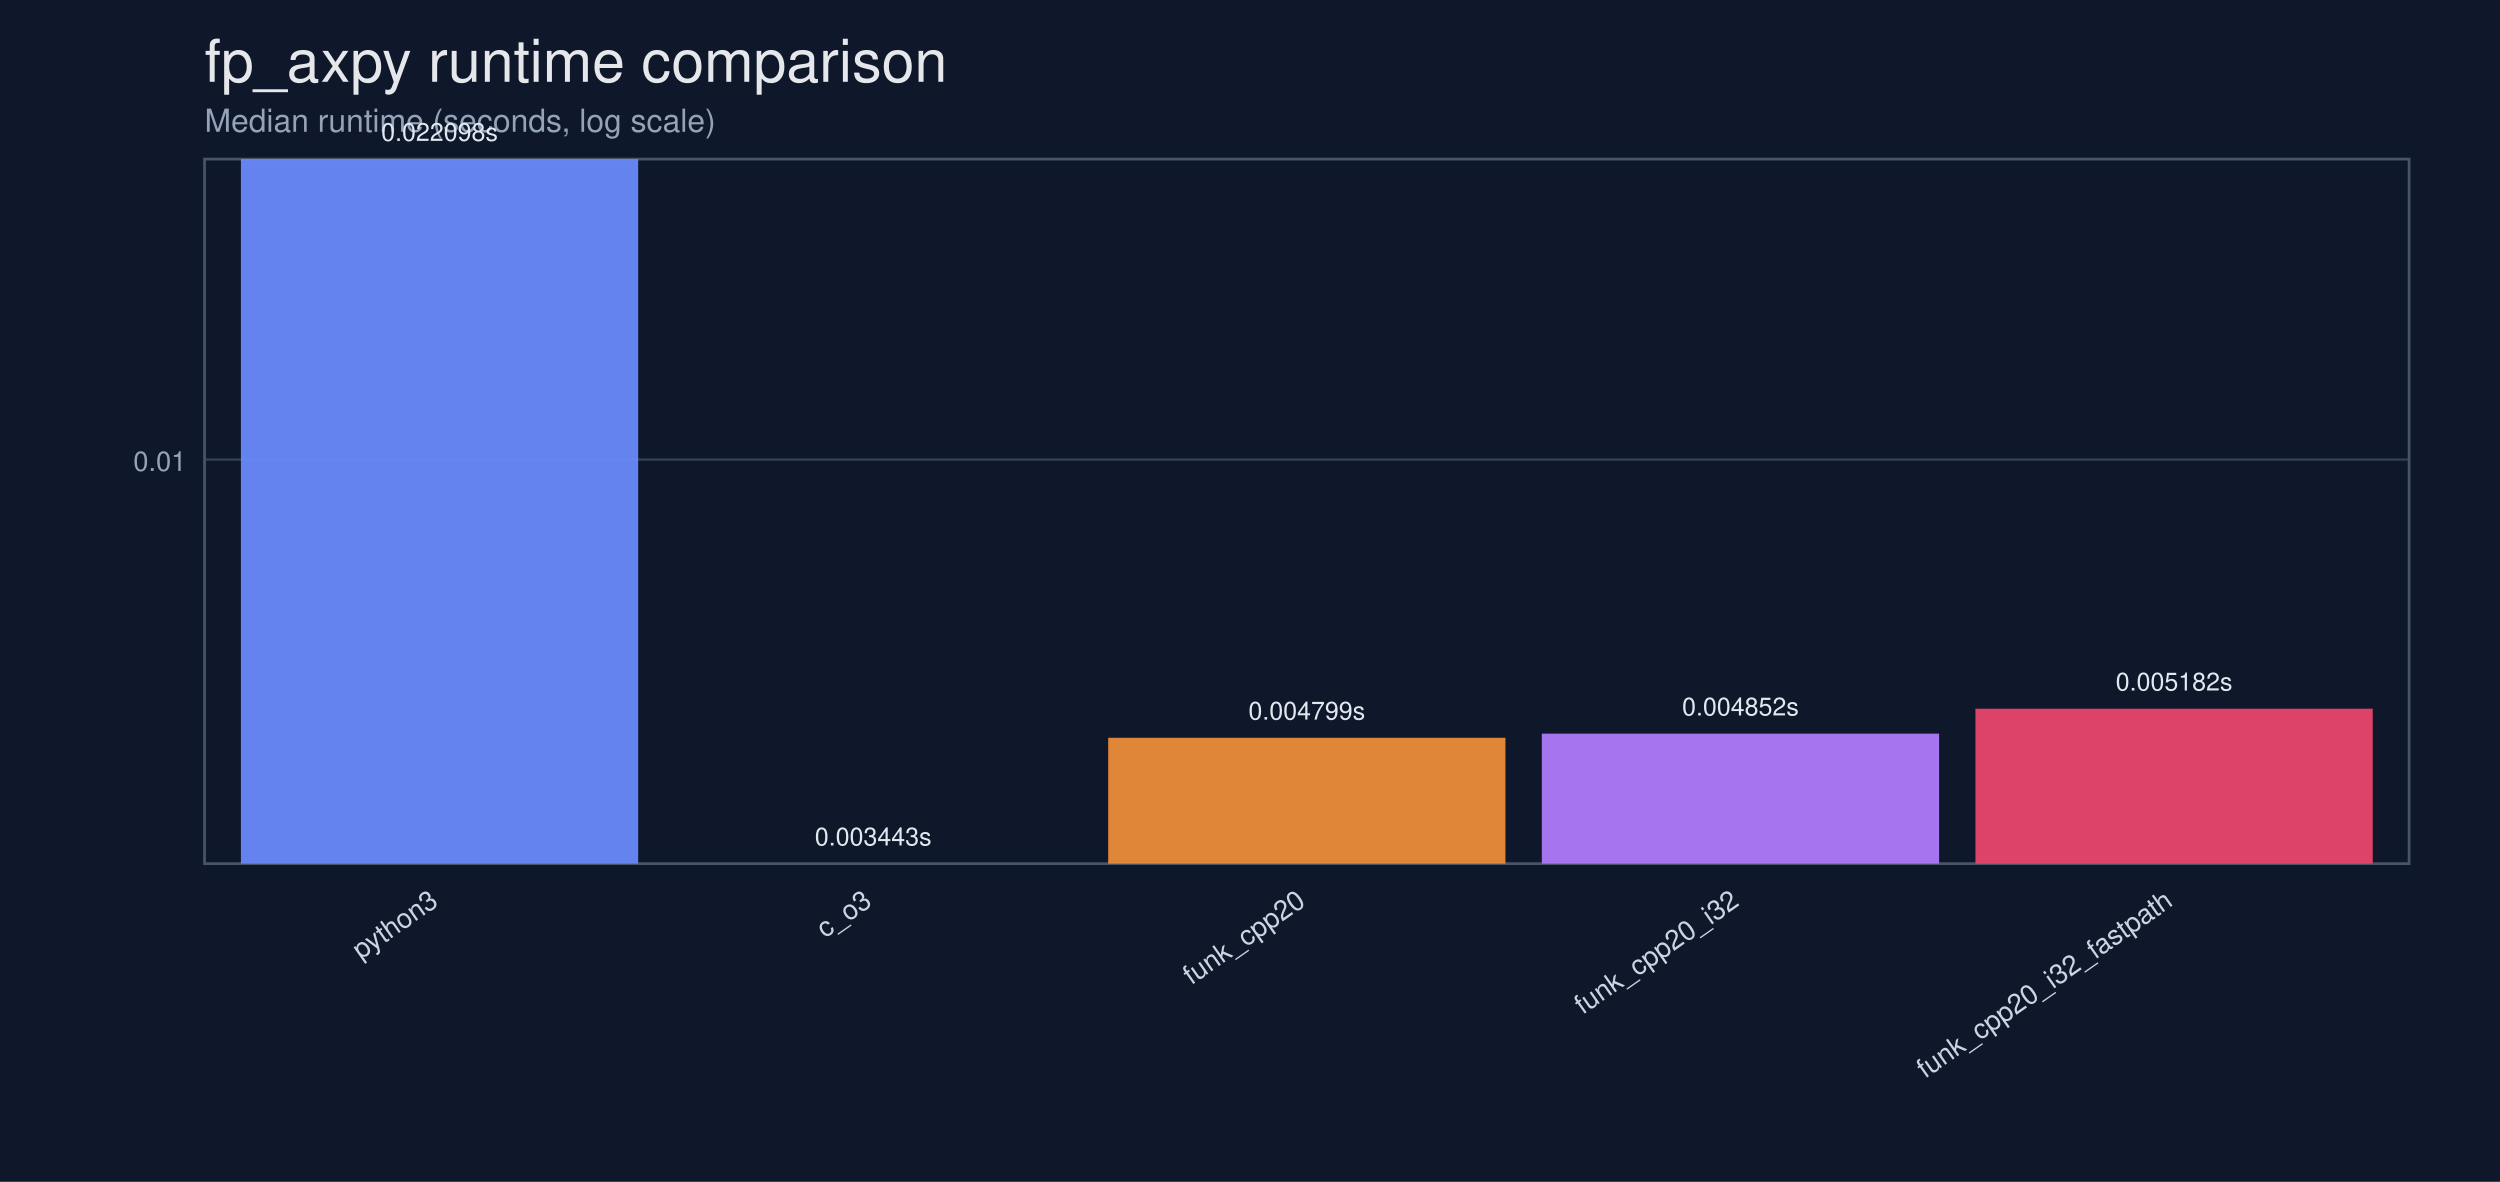
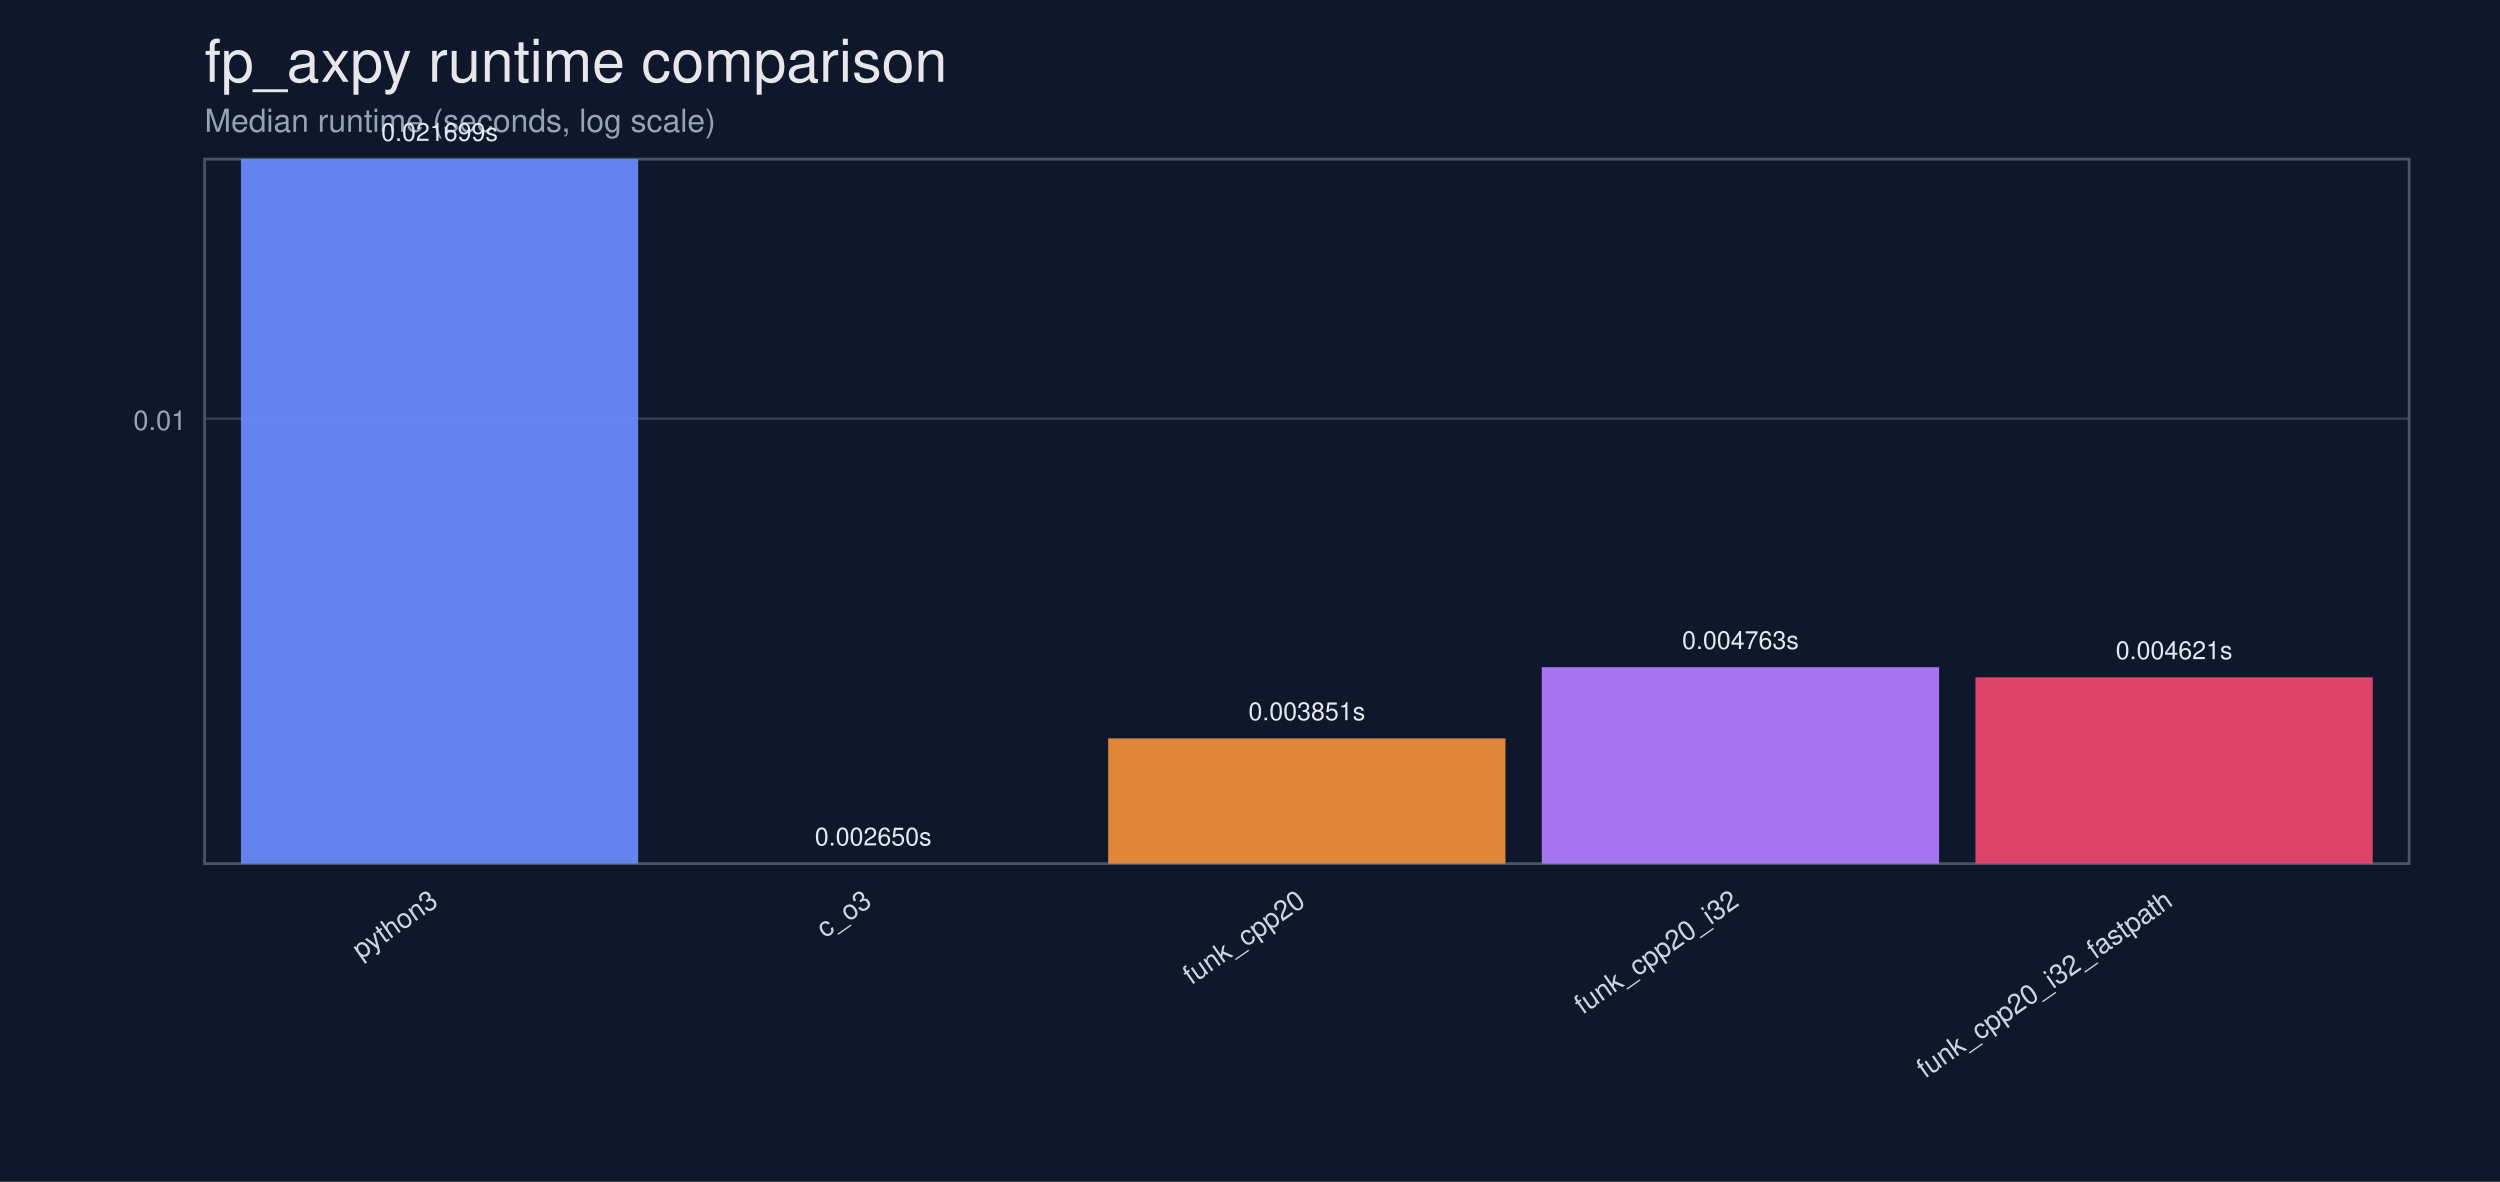
<svg xmlns="http://www.w3.org/2000/svg" width="1100" height="520" viewBox="0 0 1100 520">
  <rect width="100%" height="100%" fill="#0f172a" />
  <text x="90" y="36" fill="#e5e7eb" font-size="26" font-family="Helvetica, Arial">fp_axpy runtime comparison</text>
  <text x="90" y="58" fill="#94a3b8" font-size="14" font-family="Helvetica, Arial">Median runtime (seconds, log scale)</text>
-   <line x1="90" y1="202.21" x2="1060" y2="202.21" stroke="#334155" stroke-width="1" />
-   <text x="82" y="207.21" text-anchor="end" fill="#94a3b8" font-size="12" font-family="Helvetica, Arial">0.01</text>
+   <line x1="90" y1="184.21" x2="1060" y2="184.21" stroke="#334155" stroke-width="1" />
+   <text x="82" y="189.21" text-anchor="end" fill="#94a3b8" font-size="12" font-family="Helvetica, Arial">0.01</text>
  <rect x="90" y="70" width="970" height="310" fill="none" stroke="#475569" stroke-width="1.2" />
  <rect x="106.00" y="70.00" width="174.80" height="310.00" fill="#6c8cff" opacity="0.92" />
-   <text x="193.40" y="62.00" text-anchor="middle" fill="#e2e8f0" font-size="11" font-family="Helvetica, Arial">0.022098s</text>
+   <text x="193.40" y="62.00" text-anchor="middle" fill="#e2e8f0" font-size="11" font-family="Helvetica, Arial">0.021699s</text>
  <text x="193.40" y="398.00" text-anchor="end" transform="rotate(-35 193.40,398.00)" fill="#cbd5e1" font-size="12" font-family="Helvetica, Arial">python3</text>
  <rect x="296.80" y="380.00" width="174.80" height="0.00" fill="#46b3a9" opacity="0.92" />
-   <text x="384.20" y="372.00" text-anchor="middle" fill="#e2e8f0" font-size="11" font-family="Helvetica, Arial">0.003443s</text>
+   <text x="384.20" y="372.00" text-anchor="middle" fill="#e2e8f0" font-size="11" font-family="Helvetica, Arial">0.002650s</text>
  <text x="384.20" y="398.00" text-anchor="end" transform="rotate(-35 384.20,398.00)" fill="#cbd5e1" font-size="12" font-family="Helvetica, Arial">c_o3</text>
-   <rect x="487.60" y="324.63" width="174.80" height="55.37" fill="#f28f3b" opacity="0.92" />
-   <text x="575.00" y="316.63" text-anchor="middle" fill="#e2e8f0" font-size="11" font-family="Helvetica, Arial">0.004799s</text>
+   <rect x="487.60" y="324.89" width="174.80" height="55.11" fill="#f28f3b" opacity="0.92" />
+   <text x="575.00" y="316.89" text-anchor="middle" fill="#e2e8f0" font-size="11" font-family="Helvetica, Arial">0.003851s</text>
  <text x="575.00" y="398.00" text-anchor="end" transform="rotate(-35 575.00,398.00)" fill="#cbd5e1" font-size="12" font-family="Helvetica, Arial">funk_cpp20</text>
-   <rect x="678.40" y="322.80" width="174.80" height="57.20" fill="#b27cff" opacity="0.92" />
-   <text x="765.80" y="314.80" text-anchor="middle" fill="#e2e8f0" font-size="11" font-family="Helvetica, Arial">0.004852s</text>
+   <rect x="678.40" y="293.56" width="174.80" height="86.44" fill="#b27cff" opacity="0.92" />
+   <text x="765.80" y="285.56" text-anchor="middle" fill="#e2e8f0" font-size="11" font-family="Helvetica, Arial">0.004763s</text>
  <text x="765.80" y="398.00" text-anchor="end" transform="rotate(-35 765.80,398.00)" fill="#cbd5e1" font-size="12" font-family="Helvetica, Arial">funk_cpp20_i32</text>
-   <rect x="869.20" y="311.83" width="174.80" height="68.17" fill="#ef476f" opacity="0.92" />
-   <text x="956.60" y="303.83" text-anchor="middle" fill="#e2e8f0" font-size="11" font-family="Helvetica, Arial">0.005182s</text>
+   <rect x="869.20" y="298.02" width="174.80" height="81.98" fill="#ef476f" opacity="0.92" />
+   <text x="956.60" y="290.02" text-anchor="middle" fill="#e2e8f0" font-size="11" font-family="Helvetica, Arial">0.004621s</text>
  <text x="956.60" y="398.00" text-anchor="end" transform="rotate(-35 956.60,398.00)" fill="#cbd5e1" font-size="12" font-family="Helvetica, Arial">funk_cpp20_i32_fastpath</text>
</svg>
